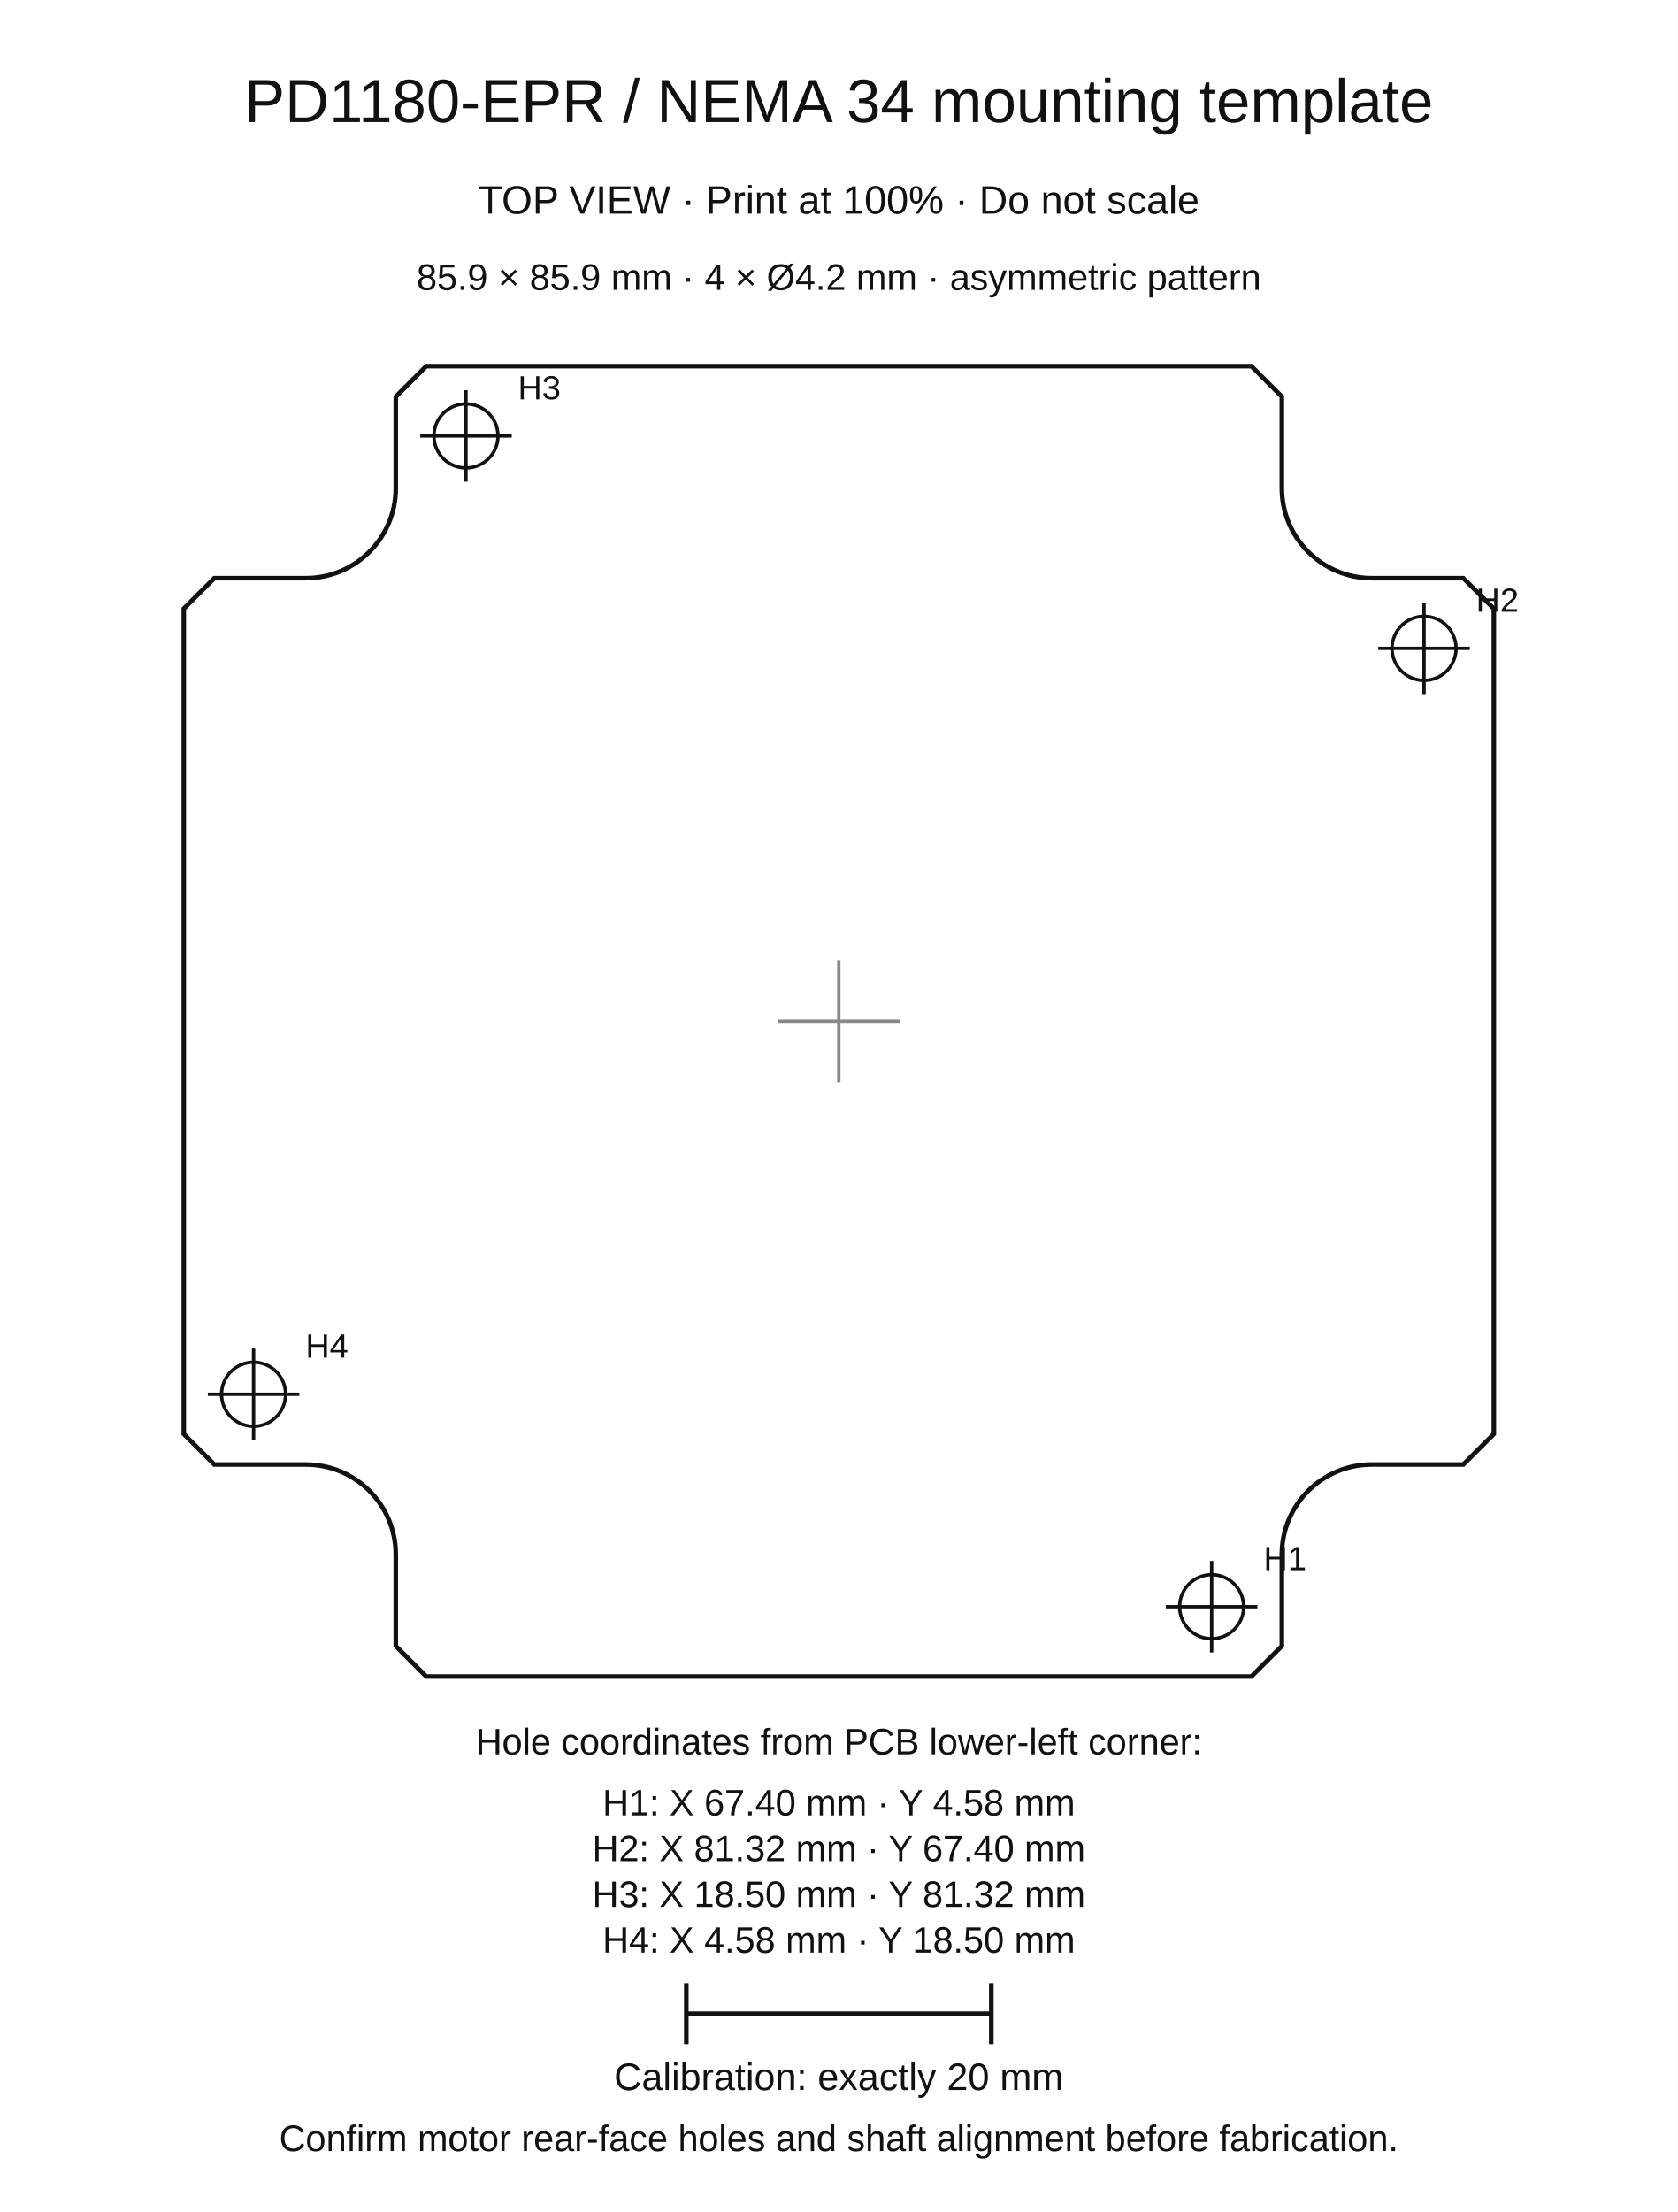
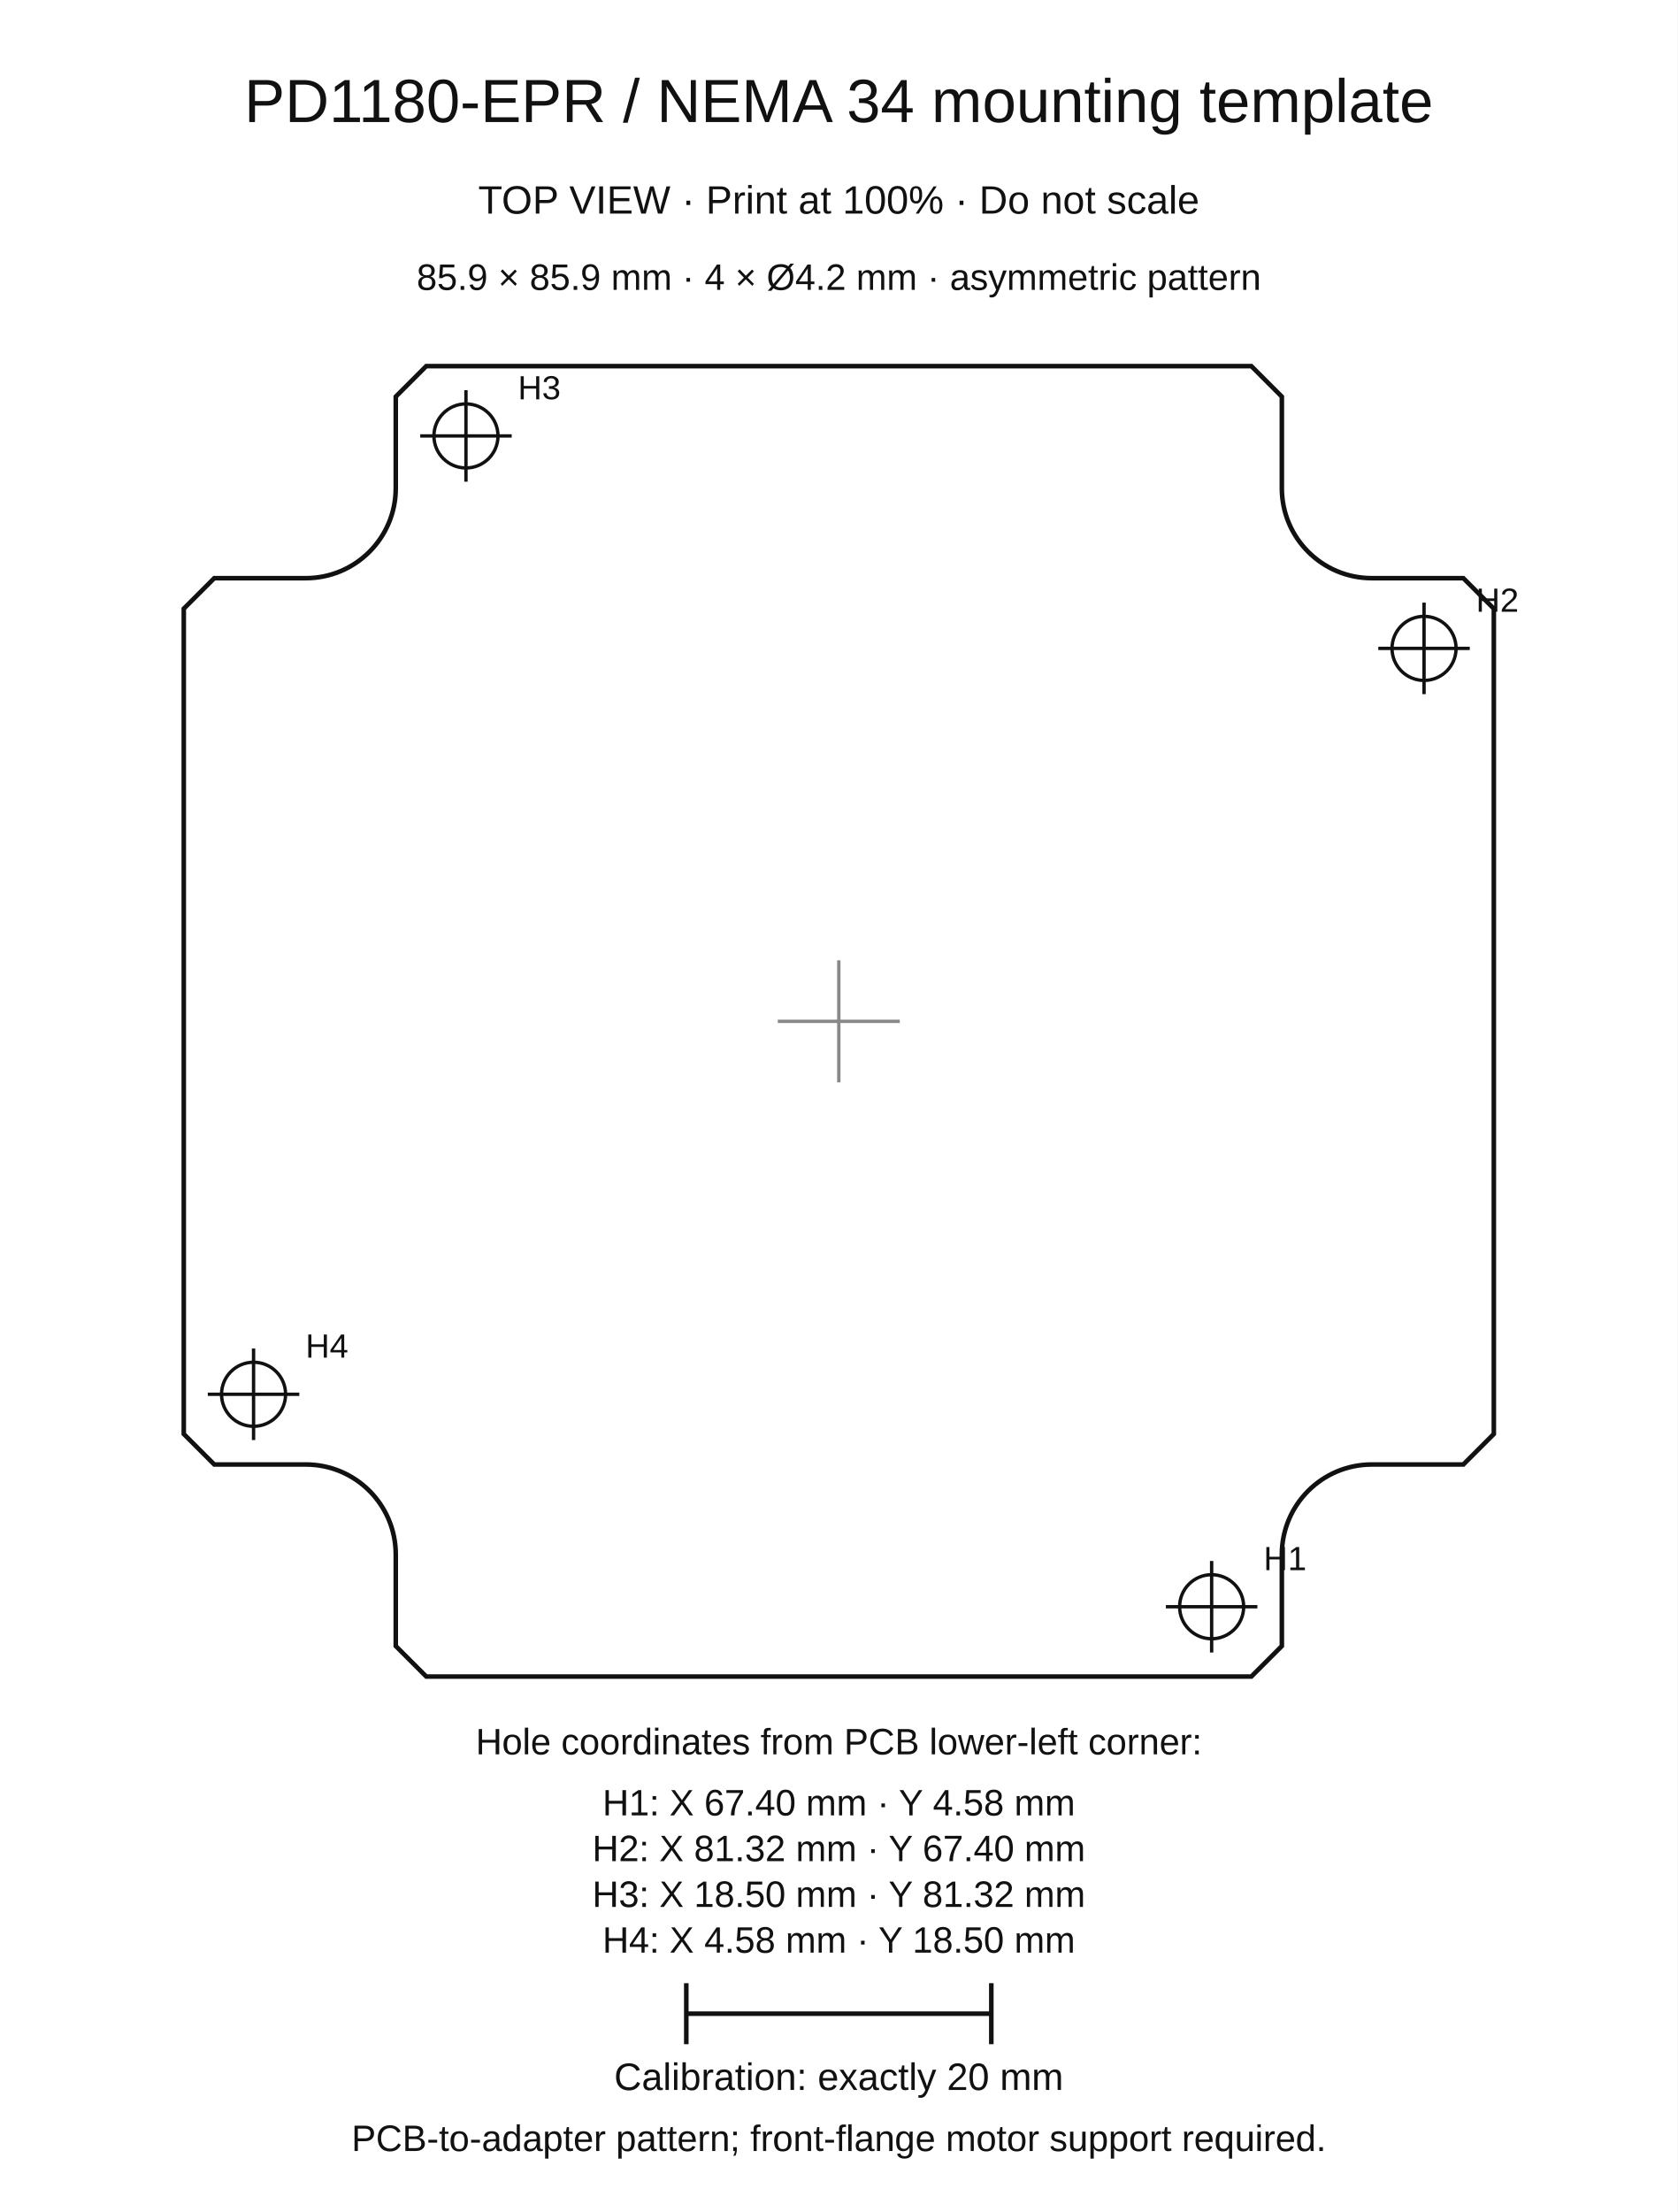
- <svg xmlns="http://www.w3.org/2000/svg" width="110mm" height="145mm" viewBox="0 0 110 145" data-contract-sha256="4bae065130662161a0f5a8109486fc8d4c6e8673d29e2d809f99bcdd4ae9c9a9" data-mechanical-sha256="8954e9d3ea607cd0404011e2e469193745c6020bda8f8ef9dd2d6963dadf596f">
+ <svg xmlns="http://www.w3.org/2000/svg" width="110mm" height="145mm" viewBox="0 0 110 145" data-contract-sha256="23eb7285b499800d491945b19bd7e369696d15bda80ee606a90a6967e648f9e7" data-mechanical-sha256="8954e9d3ea607cd0404011e2e469193745c6020bda8f8ef9dd2d6963dadf596f">
  <rect width="110" height="145" fill="white" />
  <g font-family="Arial,sans-serif" fill="#111">
    <text x="55" y="8" text-anchor="middle" font-size="4">PD1180-EPR / NEMA 34 mounting template</text>
    <text x="55" y="14" text-anchor="middle" font-size="2.6">TOP VIEW · Print at 100% · Do not scale</text>
    <path d="M25.95 107.9 L25.95 101.9 A5.9 5.9 0 0 0 20.05 96 L20.05 96 L14.05 96 L12.05 94 L12.05 39.9 L14.05 37.9 L20.05 37.9 A5.9 5.9 0 0 0 25.95 32 L25.95 32 L25.95 26 L27.95 24 L82.05 24 L84.05 26 L84.05 32 A5.9 5.9 0 0 0 89.95 37.9 L89.95 37.9 L95.95 37.9 L97.95 39.9 L97.95 94 L95.95 96 L89.95 96 A5.9 5.9 0 0 0 84.05 101.9 L84.05 101.9 L84.05 107.9 L82.05 109.9 L27.95 109.9 L25.95 107.9 Z" fill="none" stroke="#111" stroke-width="0.3" />
    <g fill="none" stroke="#111" stroke-width="0.22">
      <g>
        <circle cx="79.447" cy="105.324" r="2.1" />
        <path d="M76.447 105.324h6M79.447 102.324v6" />
        <text x="82.847" y="102.924" font-size="2.2" fill="#111" stroke="none">H1</text>
      </g>
      <g>
        <circle cx="93.374" cy="42.503" r="2.1" />
        <path d="M90.374 42.503h6M93.374 39.503v6" />
        <text x="96.774" y="40.103" font-size="2.2" fill="#111" stroke="none">H2</text>
      </g>
      <g>
        <circle cx="30.553" cy="28.576" r="2.1" />
        <path d="M27.553 28.576h6M30.553 25.576v6" />
        <text x="33.953" y="26.176" font-size="2.2" fill="#111" stroke="none">H3</text>
      </g>
      <g>
        <circle cx="16.626" cy="91.397" r="2.1" />
        <path d="M13.626 91.397h6M16.626 88.397v6" />
        <text x="20.026" y="88.997" font-size="2.2" fill="#111" stroke="none">H4</text>
      </g>
      <path d="M51 66.95h8M55 62.95v8" stroke="#888" />
    </g>
    <g font-size="2.4">
      <text x="55" y="19" text-anchor="middle">85.9 × 85.9 mm · 4 × Ø4.2 mm · asymmetric pattern</text>
      <text x="55" y="115" text-anchor="middle">Hole coordinates from PCB lower-left corner:</text>
      <text x="55" y="119" text-anchor="middle">H1: X 67.40 mm · Y 4.58 mm</text>
      <text x="55" y="122" text-anchor="middle">H2: X 81.32 mm · Y 67.40 mm</text>
      <text x="55" y="125" text-anchor="middle">H3: X 18.50 mm · Y 81.32 mm</text>
      <text x="55" y="128" text-anchor="middle">H4: X 4.58 mm · Y 18.50 mm</text>
-       <text x="55" y="141" text-anchor="middle">Confirm motor rear-face holes and shaft alignment before fabrication.</text>
+       <text x="55" y="141" text-anchor="middle">PCB-to-adapter pattern; front-flange motor support required.</text>
    </g>
    <path d="M45 132h20M45 130v4M65 130v4" fill="none" stroke="#111" stroke-width="0.3" />
    <text x="55" y="137" text-anchor="middle" font-size="2.5">Calibration: exactly 20 mm</text>
  </g>
</svg>
